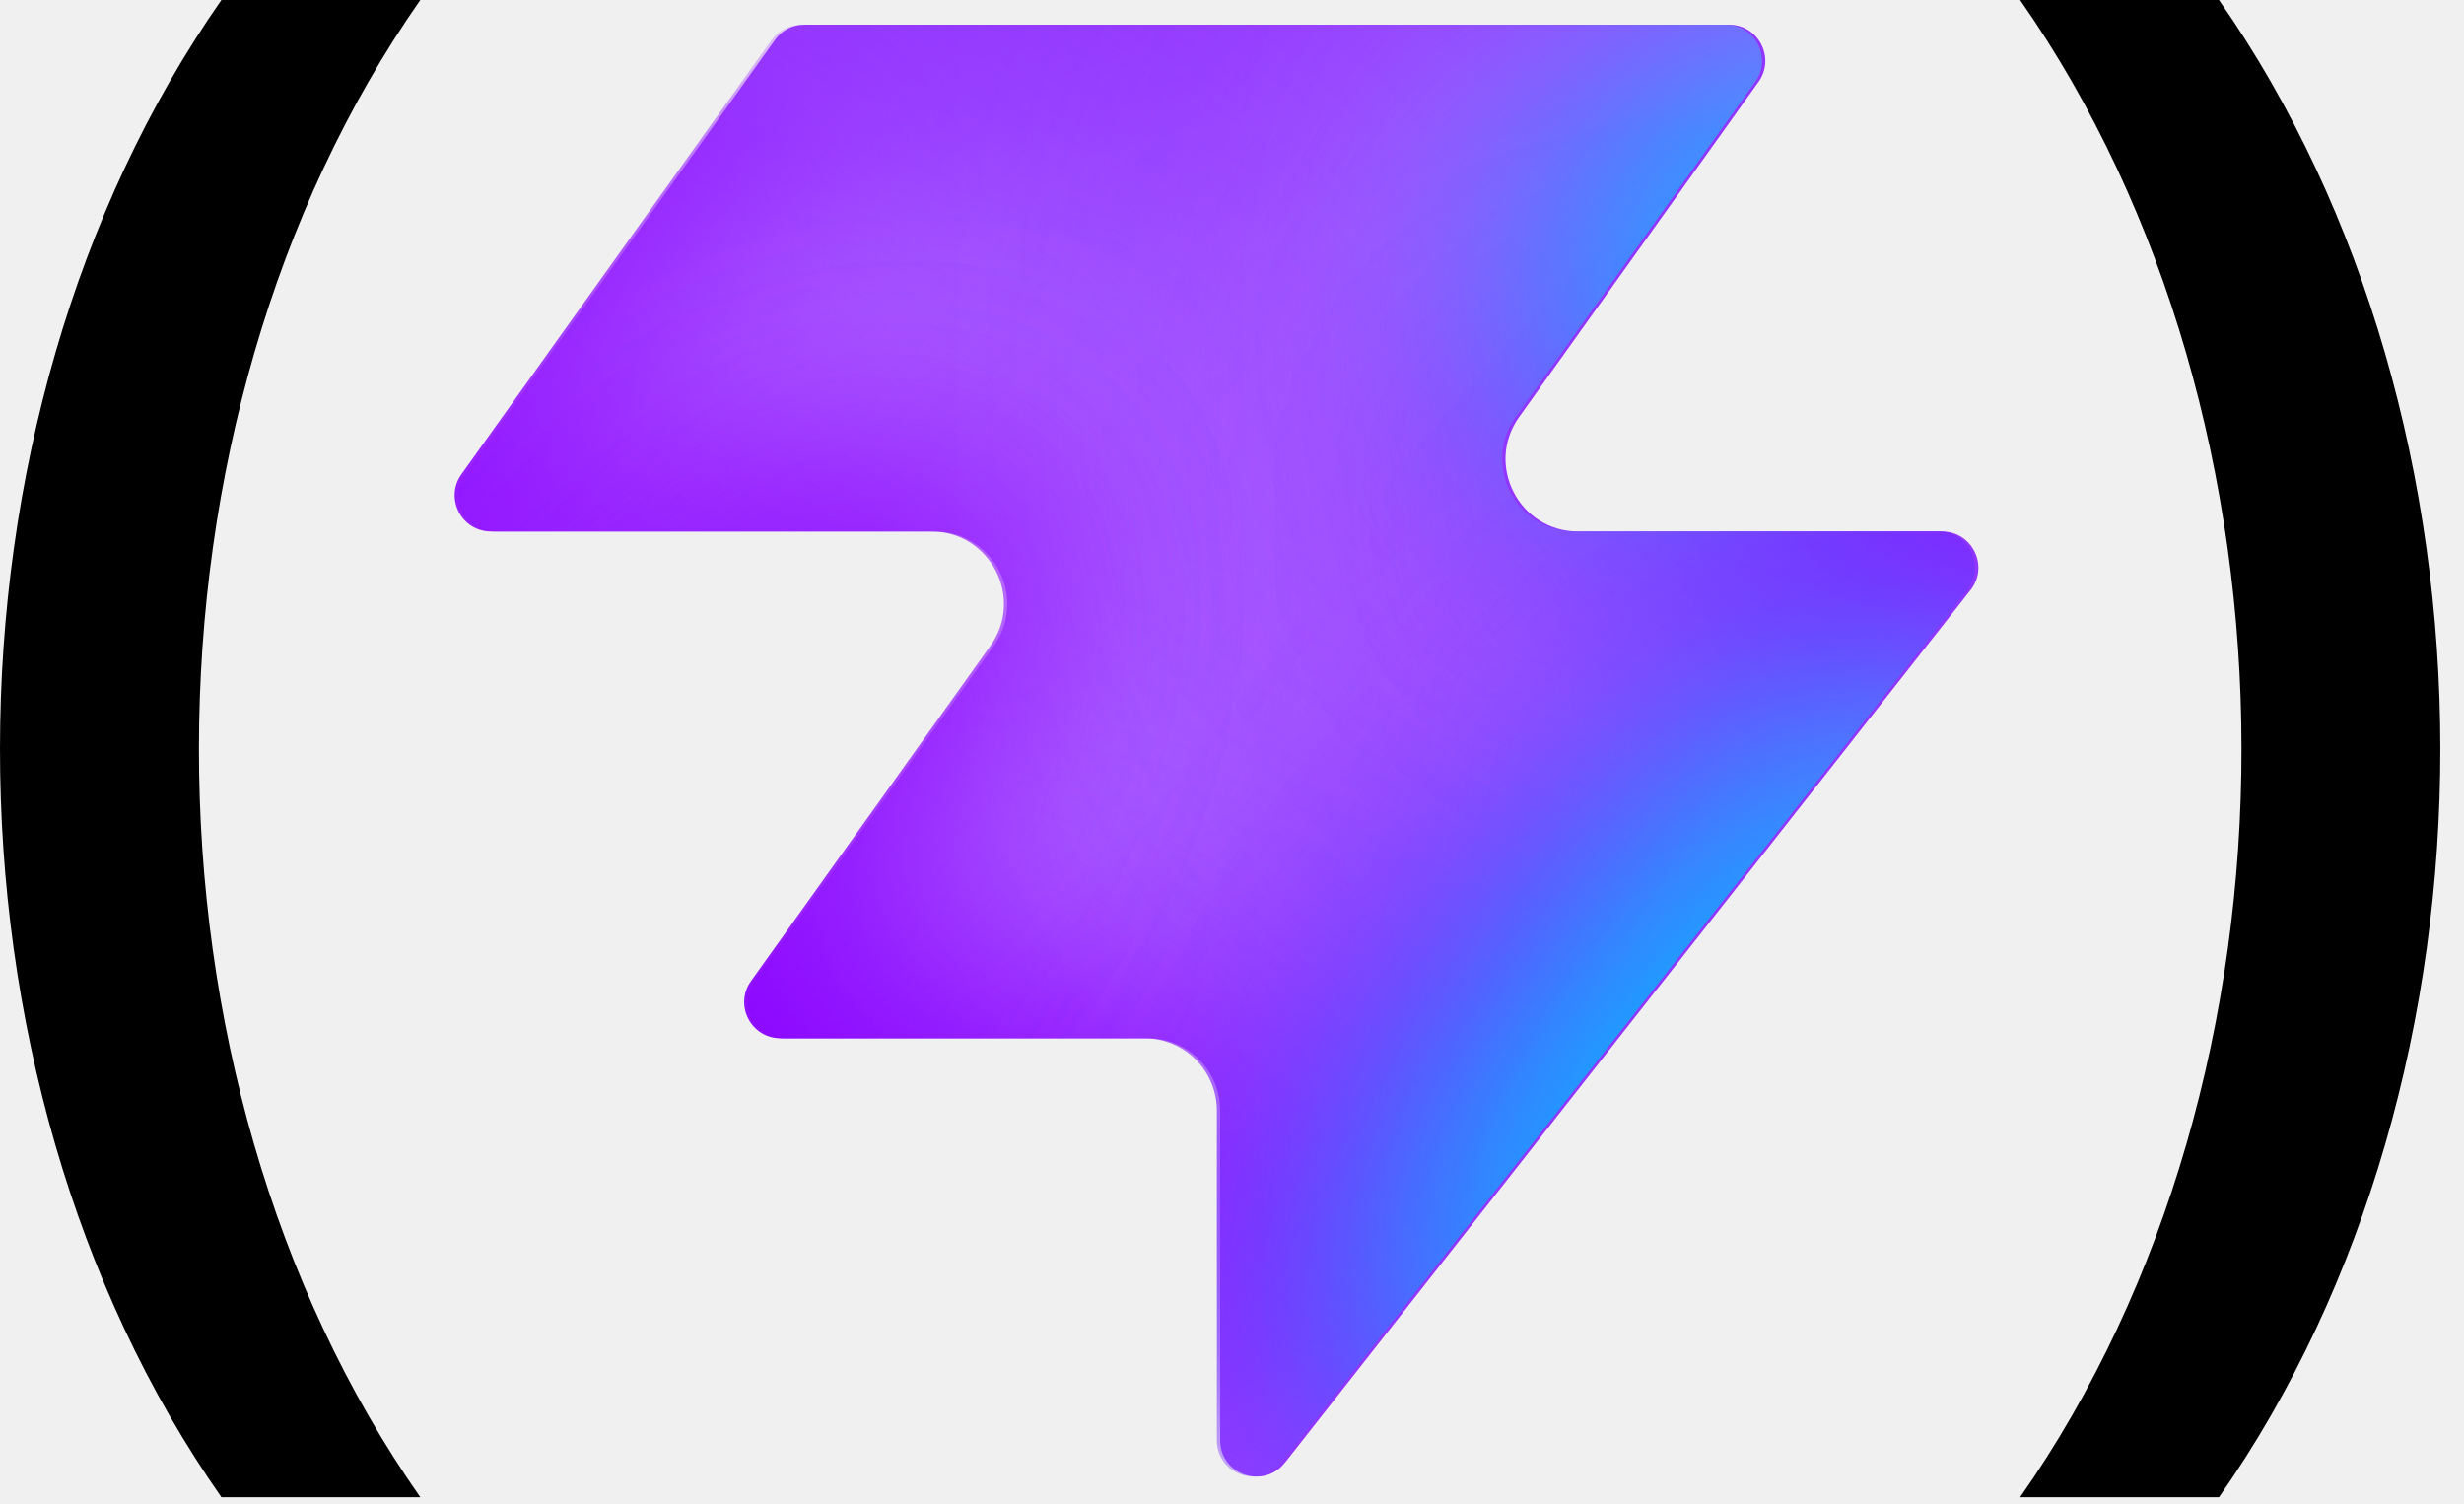
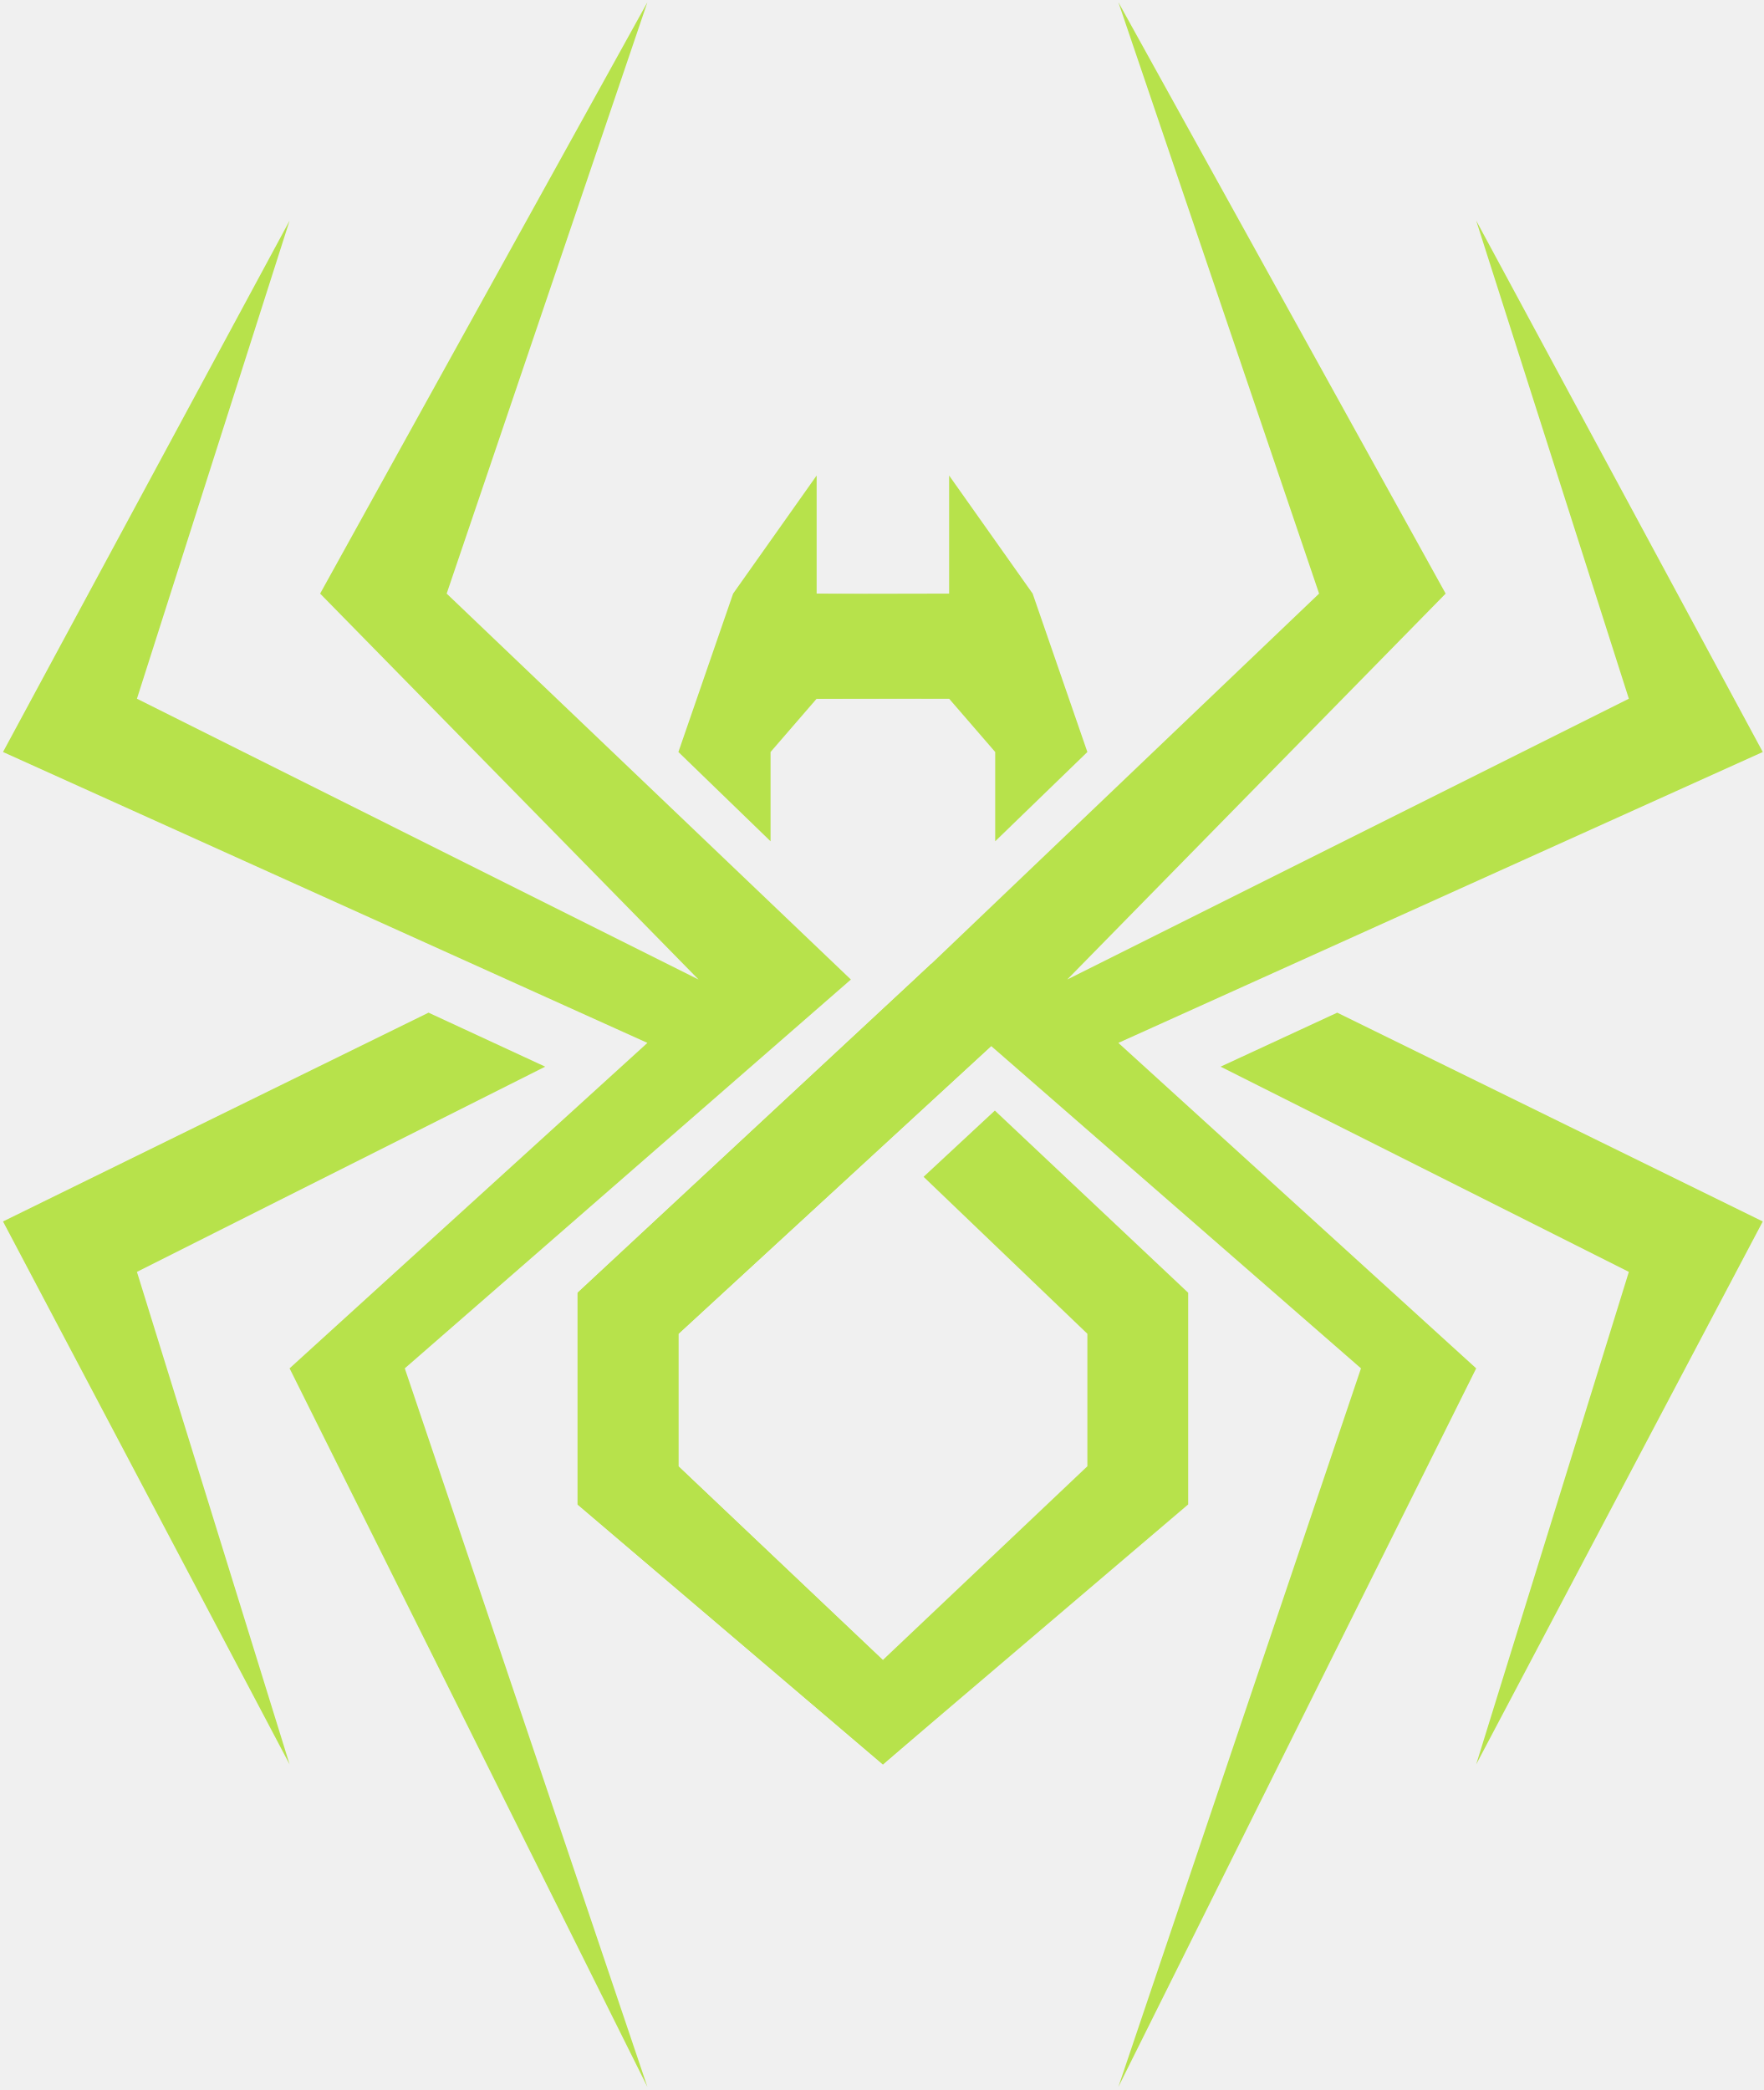
- <svg xmlns="http://www.w3.org/2000/svg" width="77" height="47" fill="none" aria-labelledby="vite-logo-title" viewBox="0 0 77 47">
-   <style>.parenthesis{fill:#000}@media (prefers-color-scheme:dark){.parenthesis{fill:#fff}}</style>
-   <path fill="#9135ff" d="M40.151 45.71c-.663.844-2.02.374-2.02-.699V34.708a2.26 2.26 0 0 0-2.262-2.262H24.493c-.92 0-1.457-1.04-.92-1.788l7.479-10.471c1.07-1.498 0-3.578-1.842-3.578H15.443c-.92 0-1.456-1.04-.92-1.788l9.696-13.576c.213-.297.556-.474.92-.474h28.894c.92 0 1.456 1.04.92 1.788l-7.48 10.472c-1.07 1.497 0 3.578 1.842 3.578h11.376c.944 0 1.474 1.087.89 1.83L40.153 45.712z" />
-   <mask id="a" width="48" height="47" x="14" y="0" maskUnits="userSpaceOnUse" style="mask-type:alpha">
-     <path fill="#000" d="M40.047 45.71c-.663.843-2.02.374-2.02-.699V34.708a2.26 2.26 0 0 0-2.262-2.262H24.389c-.92 0-1.457-1.04-.92-1.788l7.479-10.472c1.07-1.497 0-3.578-1.842-3.578H15.34c-.92 0-1.456-1.04-.92-1.788l9.696-13.575c.213-.297.556-.474.92-.474H53.93c.92 0 1.456 1.04.92 1.788L47.37 13.03c-1.07 1.498 0 3.578 1.842 3.578h11.376c.944 0 1.474 1.088.89 1.831L40.049 45.712z" />
-   </mask>
-   <g mask="url(#a)">
-     <g filter="url(#b)">
-       <ellipse cx="5.508" cy="14.704" fill="#eee6ff" rx="5.508" ry="14.704" transform="rotate(269.814 20.96 11.29)scale(-1 1)" />
-     </g>
-     <g filter="url(#c)">
-       <ellipse cx="10.399" cy="29.851" fill="#eee6ff" rx="10.399" ry="29.851" transform="rotate(89.814 -16.902 -8.275)scale(1 -1)" />
-     </g>
-     <g filter="url(#d)">
-       <ellipse cx="5.508" cy="30.487" fill="#8900ff" rx="5.508" ry="30.487" transform="rotate(89.814 -19.197 -7.127)scale(1 -1)" />
-     </g>
-     <g filter="url(#e)">
-       <ellipse cx="5.508" cy="30.599" fill="#8900ff" rx="5.508" ry="30.599" transform="rotate(89.814 -25.928 4.177)scale(1 -1)" />
-     </g>
-     <g filter="url(#f)">
-       <ellipse cx="5.508" cy="30.599" fill="#8900ff" rx="5.508" ry="30.599" transform="rotate(89.814 -25.738 5.52)scale(1 -1)" />
-     </g>
-     <g filter="url(#g)">
-       <ellipse cx="14.072" cy="22.078" fill="#eee6ff" rx="14.072" ry="22.078" transform="rotate(93.35 31.245 55.578)scale(-1 1)" />
-     </g>
-     <g filter="url(#h)">
-       <ellipse cx="3.47" cy="21.501" fill="#8900ff" rx="3.47" ry="21.501" transform="rotate(89.009 35.419 55.202)scale(-1 1)" />
-     </g>
-     <g filter="url(#i)">
-       <ellipse cx="3.47" cy="21.501" fill="#8900ff" rx="3.47" ry="21.501" transform="rotate(89.009 35.419 55.202)scale(-1 1)" />
-     </g>
-     <g filter="url(#j)">
-       <ellipse cx="14.592" cy="9.743" fill="#8900ff" rx="4.407" ry="29.108" transform="rotate(39.51 14.592 9.743)" />
-     </g>
-     <g filter="url(#k)">
-       <ellipse cx="61.728" cy="-5.321" fill="#8900ff" rx="4.407" ry="29.108" transform="rotate(37.892 61.728 -5.32)" />
-     </g>
-     <g filter="url(#l)">
-       <ellipse cx="55.618" cy="7.104" fill="#00c2ff" rx="5.971" ry="9.665" transform="rotate(37.892 55.618 7.104)" />
-     </g>
-     <g filter="url(#m)">
-       <ellipse cx="12.326" cy="39.103" fill="#8900ff" rx="4.407" ry="29.108" transform="rotate(37.892 12.326 39.103)" />
-     </g>
-     <g filter="url(#n)">
-       <ellipse cx="12.326" cy="39.103" fill="#8900ff" rx="4.407" ry="29.108" transform="rotate(37.892 12.326 39.103)" />
-     </g>
-     <g filter="url(#o)">
-       <ellipse cx="49.857" cy="30.678" fill="#8900ff" rx="4.407" ry="29.108" transform="rotate(37.892 49.857 30.678)" />
-     </g>
-     <g filter="url(#p)">
-       <ellipse cx="52.623" cy="33.171" fill="#00c2ff" rx="5.971" ry="15.297" transform="rotate(37.892 52.623 33.17)" />
-     </g>
+ <svg xmlns="http://www.w3.org/2000/svg" width="162mm" height="192mm" viewBox="0 0 162 192" version="1.1" id="svg1">
+   <defs id="defs1" />
+   <g id="layer1" transform="translate(-31.73885,-36.57325)">
+     <path style="display:inline;mix-blend-mode:normal;fill:#b7e24b;fill-opacity:1;stroke-width:0.265" d="M 32.015,105.657 58.341,56.841 44.318,100.762 95.911,126.559 61.147,91.105 91.212,36.777 72.772,91.105 109.905,126.559 68.924,162.278 91.212,228.291 58.341,162.278 91.212,132.38 Z" id="path31" />
+     <path style="display:inline;fill:#b7e24b;fill-opacity:1;stroke-width:0.265" d="m 94.059,105.657 5.027,-14.552 7.673,-10.848 v 10.848 l 12.105,0.156 0.099,9.464 -12.204,0.037 -4.233,4.895 v 8.202 z" id="path32" />
+     <path style="display:inline;fill:#b7e24b;fill-opacity:1;stroke-width:0.265" d="m 32.015,148.784 39.092,-19.182 10.716,4.961 -37.505,18.852 14.023,45.244 z" id="path35" />
+     <path style="display:inline;fill:#b7e24b;fill-opacity:1;stroke-width:0.265" d="m 112.845,189.067 v 9.591 L 84.799,174.779 v -19.447 l 32.511,-30.229 5.788,7.276 -29.038,26.723 v 12.171 z" id="path40" />
+     <path style="display:inline;mix-blend-mode:normal;fill:#b7e24b;fill-opacity:1;stroke-width:0.265" d="m 193.674,105.657 -26.326,-48.816 14.023,43.921 -51.594,25.797 34.765,-35.454 -30.065,-54.328 18.439,54.328 -37.133,35.454 40.981,35.719 -22.288,66.014 32.871,-66.014 -32.871,-29.898 z" id="path41" />
+     <path style="display:inline;fill:#b7e24b;fill-opacity:1;stroke-width:0.265" d="m 131.629,105.657 -5.027,-14.552 -7.673,-10.848 v 10.848 l -12.171,0.023 v 9.629 l 12.171,0.004 4.233,4.895 v 8.202 z" id="path42" />
+     <path style="display:inline;fill:#b7e24b;fill-opacity:1;stroke-width:0.265" d="m 193.674,148.784 -39.092,-19.182 -10.716,4.961 37.505,18.852 -14.023,45.244 z" id="path43" />
+     <path style="display:inline;fill:#b7e24b;fill-opacity:1;stroke-width:0.265" d="m 112.844,189.067 v 9.591 l 28.046,-23.879 v -19.447 l -17.76,-16.735 -6.548,6.085 15.048,14.42 v 12.171 z" id="path44" />
+     <path style="display:inline;fill:#b7e24b;fill-opacity:1;stroke-width:0.265" d="m 118.116,194.109 -5.269,4.559 -28.046,-23.879 v -19.447 l 32.511,-30.229 5.788,7.276 -29.038,26.723 v 12.171 z" id="path40-5" />
  </g>
-   <path d="M6.919 0c-9.198 13.166-9.252 33.575 0 46.789h6.215c-9.25-13.214-9.196-33.623 0-46.789zm62.424 0h-6.215c9.198 13.166 9.252 33.575 0 46.789h6.215c9.25-13.214 9.196-33.623 0-46.789" class="parenthesis" />
-   <defs>
-     <filter id="b" width="60.045" height="41.654" x="-5.564" y="16.92" color-interpolation-filters="sRGB" filterUnits="userSpaceOnUse">
-       <feFlood flood-opacity="0" result="BackgroundImageFix" />
-       <feBlend in="SourceGraphic" in2="BackgroundImageFix" result="shape" />
-       <feGaussianBlur result="effect1_foregroundBlur_2002_17286" stdDeviation="7.659" />
-     </filter>
-     <filter id="c" width="90.34" height="51.437" x="-40.407" y="-6.762" color-interpolation-filters="sRGB" filterUnits="userSpaceOnUse">
-       <feFlood flood-opacity="0" result="BackgroundImageFix" />
-       <feBlend in="SourceGraphic" in2="BackgroundImageFix" result="shape" />
-       <feGaussianBlur result="effect1_foregroundBlur_2002_17286" stdDeviation="7.659" />
-     </filter>
-     <filter id="d" width="79.355" height="29.4" x="-35.435" y="2.801" color-interpolation-filters="sRGB" filterUnits="userSpaceOnUse">
-       <feFlood flood-opacity="0" result="BackgroundImageFix" />
-       <feBlend in="SourceGraphic" in2="BackgroundImageFix" result="shape" />
-       <feGaussianBlur result="effect1_foregroundBlur_2002_17286" stdDeviation="4.596" />
-     </filter>
-     <filter id="e" width="79.579" height="29.4" x="-30.84" y="20.8" color-interpolation-filters="sRGB" filterUnits="userSpaceOnUse">
-       <feFlood flood-opacity="0" result="BackgroundImageFix" />
-       <feBlend in="SourceGraphic" in2="BackgroundImageFix" result="shape" />
-       <feGaussianBlur result="effect1_foregroundBlur_2002_17286" stdDeviation="4.596" />
-     </filter>
-     <filter id="f" width="79.579" height="29.4" x="-29.307" y="21.949" color-interpolation-filters="sRGB" filterUnits="userSpaceOnUse">
-       <feFlood flood-opacity="0" result="BackgroundImageFix" />
-       <feBlend in="SourceGraphic" in2="BackgroundImageFix" result="shape" />
-       <feGaussianBlur result="effect1_foregroundBlur_2002_17286" stdDeviation="4.596" />
-     </filter>
-     <filter id="g" width="74.749" height="58.852" x="29.961" y="-17.13" color-interpolation-filters="sRGB" filterUnits="userSpaceOnUse">
-       <feFlood flood-opacity="0" result="BackgroundImageFix" />
-       <feBlend in="SourceGraphic" in2="BackgroundImageFix" result="shape" />
-       <feGaussianBlur result="effect1_foregroundBlur_2002_17286" stdDeviation="7.659" />
-     </filter>
-     <filter id="h" width="61.377" height="25.362" x="37.754" y="3.055" color-interpolation-filters="sRGB" filterUnits="userSpaceOnUse">
-       <feFlood flood-opacity="0" result="BackgroundImageFix" />
-       <feBlend in="SourceGraphic" in2="BackgroundImageFix" result="shape" />
-       <feGaussianBlur result="effect1_foregroundBlur_2002_17286" stdDeviation="4.596" />
-     </filter>
-     <filter id="i" width="61.377" height="25.362" x="37.754" y="3.055" color-interpolation-filters="sRGB" filterUnits="userSpaceOnUse">
-       <feFlood flood-opacity="0" result="BackgroundImageFix" />
-       <feBlend in="SourceGraphic" in2="BackgroundImageFix" result="shape" />
-       <feGaussianBlur result="effect1_foregroundBlur_2002_17286" stdDeviation="4.596" />
-     </filter>
-     <filter id="j" width="56.045" height="63.649" x="-13.43" y="-22.082" color-interpolation-filters="sRGB" filterUnits="userSpaceOnUse">
-       <feFlood flood-opacity="0" result="BackgroundImageFix" />
-       <feBlend in="SourceGraphic" in2="BackgroundImageFix" result="shape" />
-       <feGaussianBlur result="effect1_foregroundBlur_2002_17286" stdDeviation="4.596" />
-     </filter>
-     <filter id="k" width="54.814" height="64.646" x="34.321" y="-37.644" color-interpolation-filters="sRGB" filterUnits="userSpaceOnUse">
-       <feFlood flood-opacity="0" result="BackgroundImageFix" />
-       <feBlend in="SourceGraphic" in2="BackgroundImageFix" result="shape" />
-       <feGaussianBlur result="effect1_foregroundBlur_2002_17286" stdDeviation="4.596" />
-     </filter>
-     <filter id="l" width="33.541" height="35.313" x="38.847" y="-10.552" color-interpolation-filters="sRGB" filterUnits="userSpaceOnUse">
-       <feFlood flood-opacity="0" result="BackgroundImageFix" />
-       <feBlend in="SourceGraphic" in2="BackgroundImageFix" result="shape" />
-       <feGaussianBlur result="effect1_foregroundBlur_2002_17286" stdDeviation="4.596" />
-     </filter>
-     <filter id="m" width="54.814" height="64.646" x="-15.081" y="6.78" color-interpolation-filters="sRGB" filterUnits="userSpaceOnUse">
-       <feFlood flood-opacity="0" result="BackgroundImageFix" />
-       <feBlend in="SourceGraphic" in2="BackgroundImageFix" result="shape" />
-       <feGaussianBlur result="effect1_foregroundBlur_2002_17286" stdDeviation="4.596" />
-     </filter>
-     <filter id="n" width="54.814" height="64.646" x="-15.081" y="6.78" color-interpolation-filters="sRGB" filterUnits="userSpaceOnUse">
-       <feFlood flood-opacity="0" result="BackgroundImageFix" />
-       <feBlend in="SourceGraphic" in2="BackgroundImageFix" result="shape" />
-       <feGaussianBlur result="effect1_foregroundBlur_2002_17286" stdDeviation="4.596" />
-     </filter>
-     <filter id="o" width="54.814" height="64.646" x="22.45" y="-1.645" color-interpolation-filters="sRGB" filterUnits="userSpaceOnUse">
-       <feFlood flood-opacity="0" result="BackgroundImageFix" />
-       <feBlend in="SourceGraphic" in2="BackgroundImageFix" result="shape" />
-       <feGaussianBlur result="effect1_foregroundBlur_2002_17286" stdDeviation="4.596" />
-     </filter>
-     <filter id="p" width="39.409" height="43.623" x="32.919" y="11.36" color-interpolation-filters="sRGB" filterUnits="userSpaceOnUse">
-       <feFlood flood-opacity="0" result="BackgroundImageFix" />
-       <feBlend in="SourceGraphic" in2="BackgroundImageFix" result="shape" />
-       <feGaussianBlur result="effect1_foregroundBlur_2002_17286" stdDeviation="4.596" />
-     </filter>
-   </defs>
</svg>
